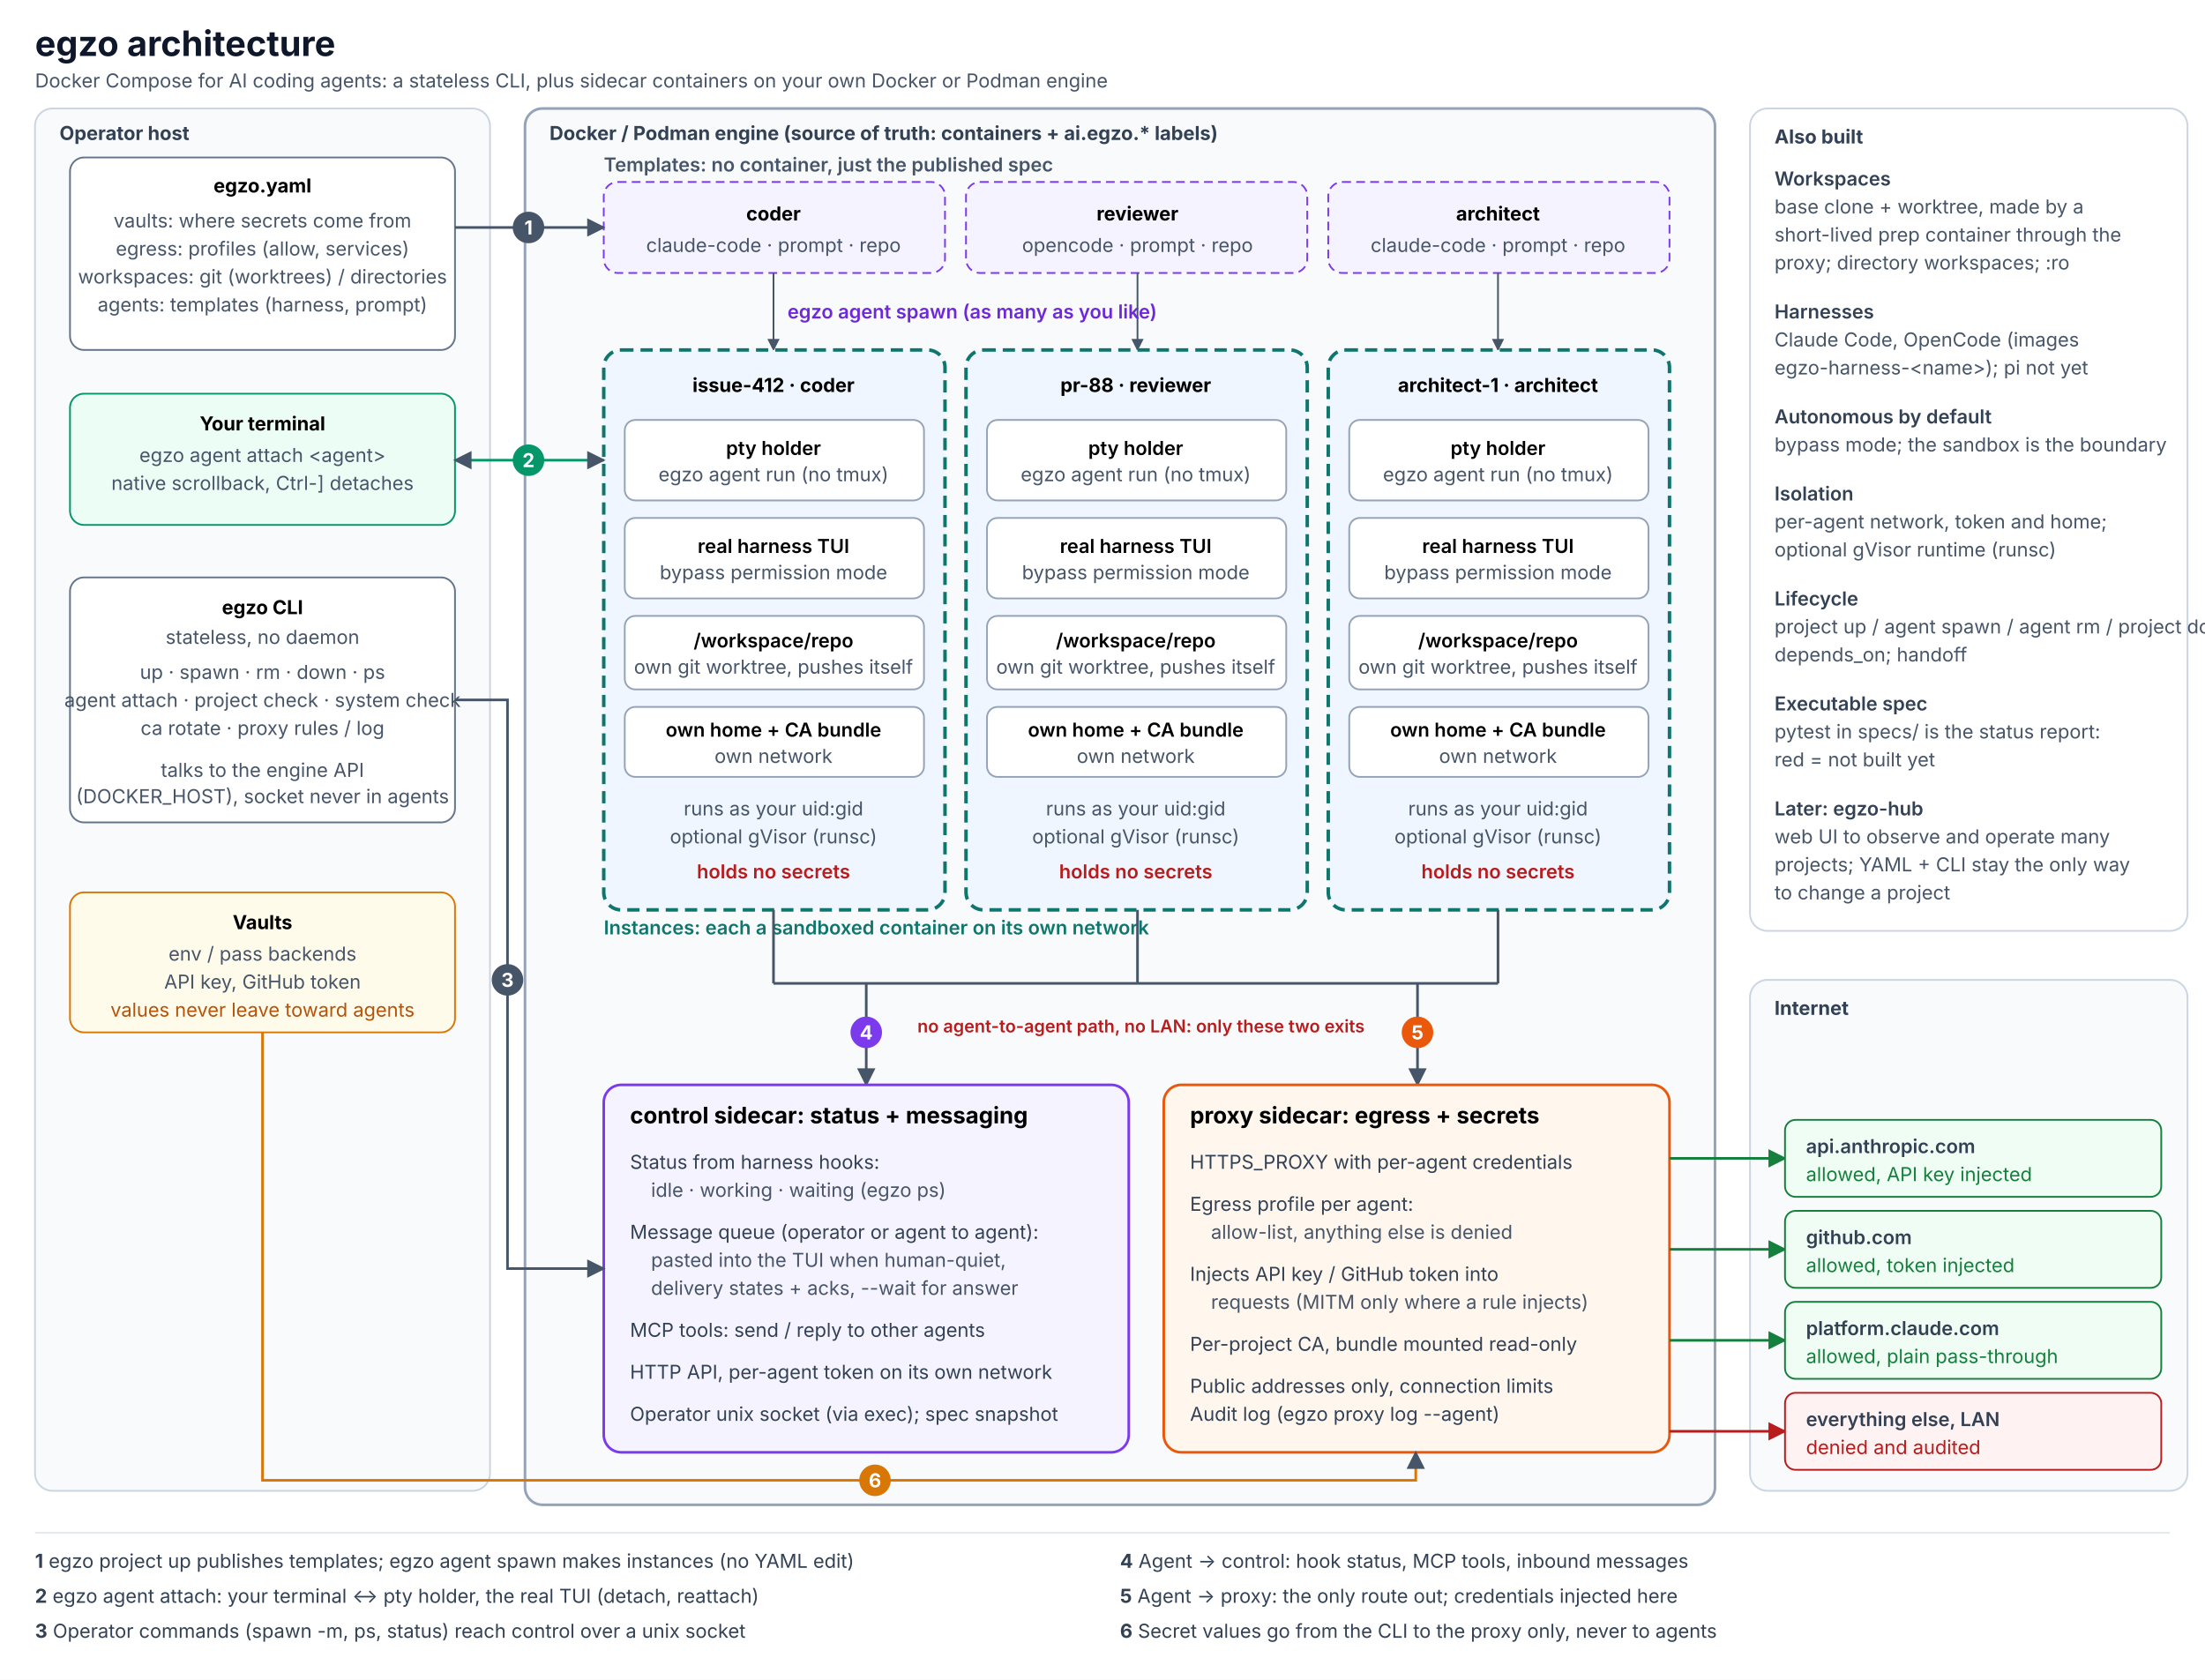
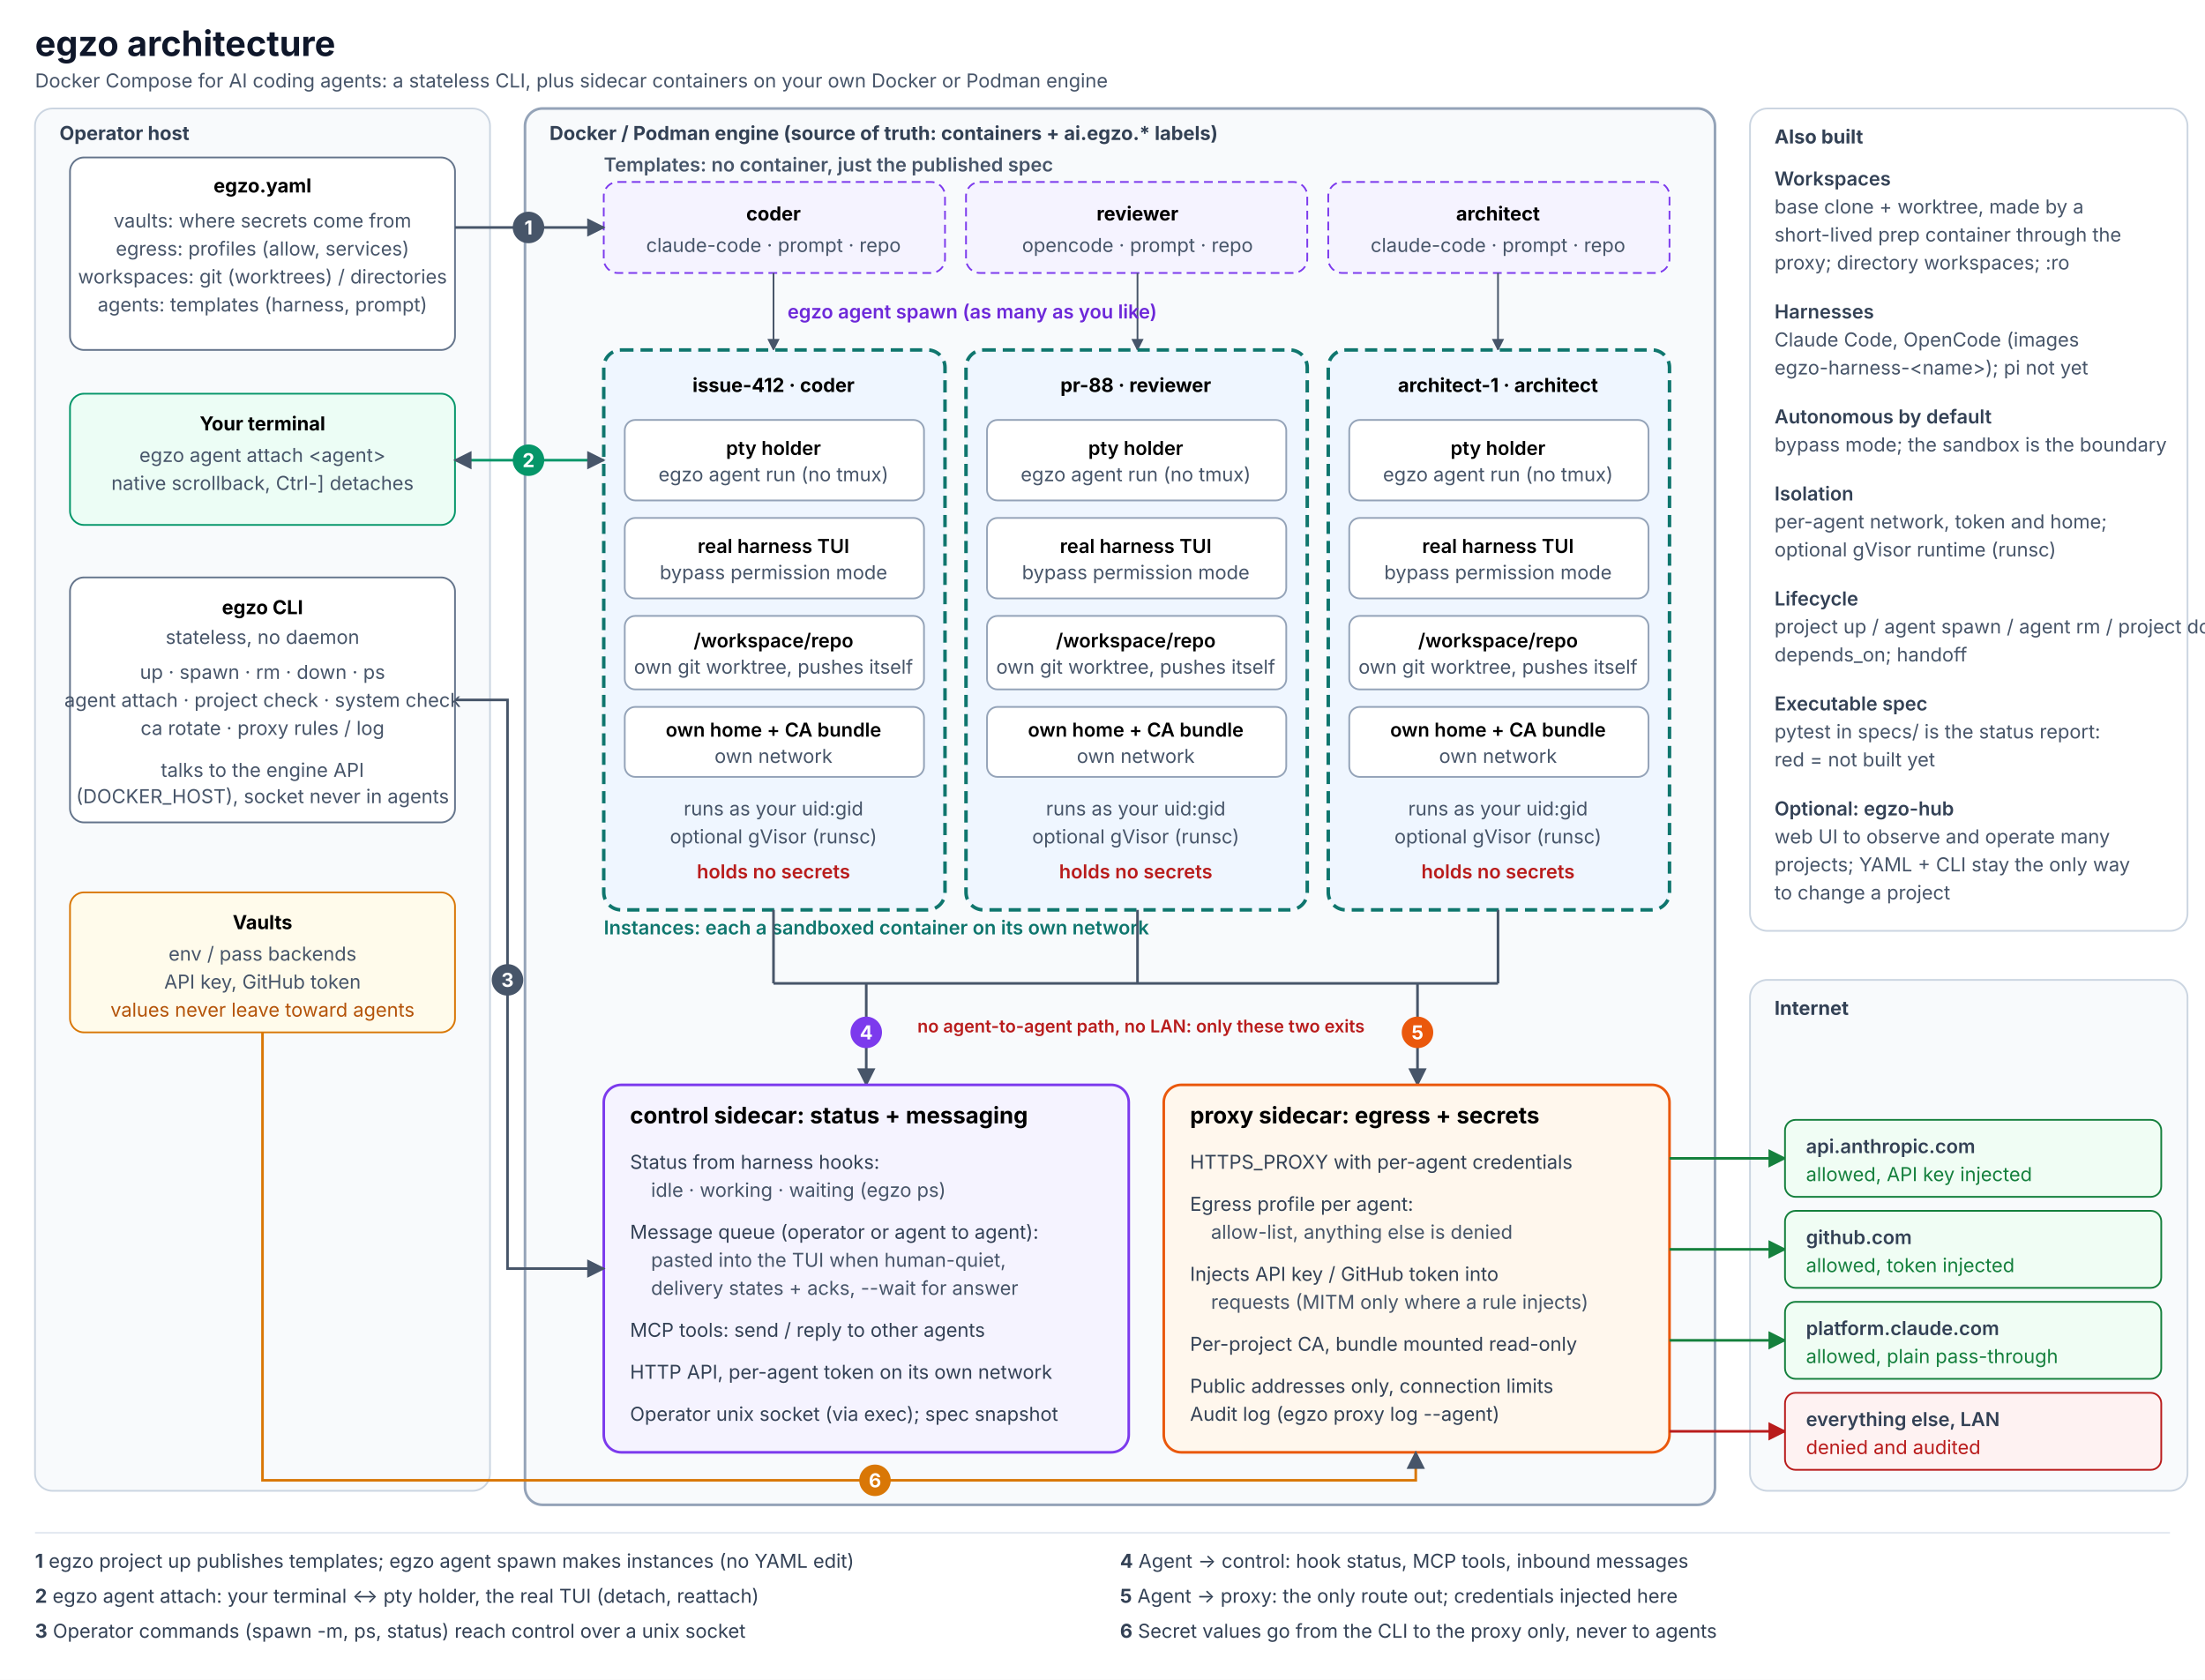
<svg xmlns="http://www.w3.org/2000/svg" viewBox="0 0 1260 960" font-family="system-ui, -apple-system, Segoe UI, sans-serif" font-size="11">
  <defs>
    <marker id="a" viewBox="0 0 10 10" refX="9" refY="5" markerWidth="7" markerHeight="7" orient="auto-start-reverse">
      <path d="M0 0L10 5L0 10z" fill="#475569" />
    </marker>
    <marker id="g" viewBox="0 0 10 10" refX="9" refY="5" markerWidth="7" markerHeight="7" orient="auto-start-reverse">
      <path d="M0 0L10 5L0 10z" fill="#15803d" />
    </marker>
    <marker id="r" viewBox="0 0 10 10" refX="9" refY="5" markerWidth="7" markerHeight="7" orient="auto-start-reverse">
      <path d="M0 0L10 5L0 10z" fill="#b91c1c" />
    </marker>
    <g id="inst-body">
      <rect x="12" y="40" width="171" height="46" rx="6" fill="#fff" stroke="#94a3b8" />
      <text x="97" y="60" text-anchor="middle" font-weight="600">pty holder</text>
      <text x="97" y="75" text-anchor="middle" fill="#475569">egzo agent run (no tmux)</text>
      <rect x="12" y="96" width="171" height="46" rx="6" fill="#fff" stroke="#94a3b8" />
      <text x="97" y="116" text-anchor="middle" font-weight="600">real harness TUI</text>
      <text x="97" y="131" text-anchor="middle" fill="#475569">bypass permission mode</text>
      <rect x="12" y="152" width="171" height="42" rx="6" fill="#fff" stroke="#94a3b8" />
      <text x="97" y="170" text-anchor="middle" font-weight="600">/workspace/repo</text>
      <text x="97" y="185" text-anchor="middle" fill="#475569">own git worktree, pushes itself</text>
      <rect x="12" y="204" width="171" height="40" rx="6" fill="#fff" stroke="#94a3b8" />
      <text x="97" y="221" text-anchor="middle" font-weight="600">own home + CA bundle</text>
      <text x="97" y="236" text-anchor="middle" fill="#475569">own network</text>
      <text x="97" y="266" text-anchor="middle" fill="#475569">runs as your uid:gid</text>
      <text x="97" y="282" text-anchor="middle" fill="#475569">optional gVisor (runsc)</text>
      <text x="97" y="302" text-anchor="middle" fill="#b91c1c" font-weight="600">holds no secrets</text>
    </g>
  </defs>
  <rect width="1260" height="960" fill="#fff" />
  <text x="20" y="32" font-size="20" font-weight="700" fill="#0f172a">egzo architecture</text>
  <text x="20" y="50" fill="#475569">Docker Compose for AI coding agents: a stateless CLI, plus sidecar containers on your own Docker or Podman engine</text>
  <rect x="20" y="62" width="260" height="790" rx="10" fill="#f8fafc" stroke="#cbd5e1" />
  <text x="34" y="80" font-weight="700" fill="#334155">Operator host</text>
  <rect x="40" y="90" width="220" height="110" rx="8" fill="#fff" stroke="#64748b" />
  <text x="150" y="110" text-anchor="middle" font-weight="700">egzo.yaml</text>
  <text x="150" y="130" text-anchor="middle" fill="#475569">vaults: where secrets come from</text>
  <text x="150" y="146" text-anchor="middle" fill="#475569">egress: profiles (allow, services)</text>
  <text x="150" y="162" text-anchor="middle" fill="#475569">workspaces: git (worktrees) / directories</text>
  <text x="150" y="178" text-anchor="middle" fill="#475569">agents: templates (harness, prompt)</text>
  <rect x="40" y="225" width="220" height="75" rx="8" fill="#ecfdf5" stroke="#059669" />
  <text x="150" y="246" text-anchor="middle" font-weight="700">Your terminal</text>
  <text x="150" y="264" text-anchor="middle" fill="#475569">egzo agent attach &lt;agent&gt;</text>
  <text x="150" y="280" text-anchor="middle" fill="#475569">native scrollback, Ctrl-] detaches</text>
  <rect x="40" y="330" width="220" height="140" rx="8" fill="#fff" stroke="#64748b" />
  <text x="150" y="351" text-anchor="middle" font-weight="700">egzo CLI</text>
  <text x="150" y="368" text-anchor="middle" fill="#475569">stateless, no daemon</text>
  <text x="150" y="388" text-anchor="middle" fill="#475569">up · spawn · rm · down · ps</text>
  <text x="150" y="404" text-anchor="middle" fill="#475569">agent attach · project check · system check</text>
  <text x="150" y="420" text-anchor="middle" fill="#475569">ca rotate · proxy rules / log</text>
  <text x="150" y="444" text-anchor="middle" fill="#475569">talks to the engine API</text>
  <text x="150" y="459" text-anchor="middle" fill="#475569">(DOCKER_HOST), socket never in agents</text>
  <rect x="40" y="510" width="220" height="80" rx="8" fill="#fffbeb" stroke="#d97706" />
  <text x="150" y="531" text-anchor="middle" font-weight="700">Vaults</text>
  <text x="150" y="549" text-anchor="middle" fill="#475569">env / pass backends</text>
  <text x="150" y="565" text-anchor="middle" fill="#475569">API key, GitHub token</text>
  <text x="150" y="581" text-anchor="middle" fill="#b45309">values never leave toward agents</text>
  <rect x="300" y="62" width="680" height="798" rx="10" fill="#f8fafc" stroke="#94a3b8" stroke-width="1.5" />
  <text x="314" y="80" font-weight="700" fill="#334155">Docker / Podman engine (source of truth: containers + ai.egzo.* labels)</text>
  <text x="345" y="98" fill="#475569" font-weight="600">Templates: no container, just the published spec</text>
  <g stroke="#7c3aed" stroke-dasharray="5 3" fill="#f5f3ff">
    <rect x="345" y="104" width="195" height="52" rx="8" />
    <rect x="552" y="104" width="195" height="52" rx="8" />
    <rect x="759" y="104" width="195" height="52" rx="8" />
  </g>
  <g text-anchor="middle">
    <text x="442" y="126" font-weight="700">coder</text>
    <text x="442" y="144" fill="#475569">claude-code · prompt · repo</text>
    <text x="650" y="126" font-weight="700">reviewer</text>
    <text x="650" y="144" fill="#475569">opencode · prompt · repo</text>
    <text x="856" y="126" font-weight="700">architect</text>
    <text x="856" y="144" fill="#475569">claude-code · prompt · repo</text>
  </g>
  <g stroke="#475569" fill="none" marker-end="url(#a)">
    <path d="M442 156V200" />
    <path d="M650 156V200" />
    <path d="M856 156V200" />
  </g>
  <text x="450" y="182" fill="#6d28d9" font-weight="600">egzo agent spawn (as many as you like)</text>
  <g>
    <rect x="345" y="200" width="195" height="320" rx="10" fill="#eff6ff" stroke="#0f766e" stroke-width="2" stroke-dasharray="7 4" />
    <g transform="translate(345 200)">
      <text x="97" y="24" text-anchor="middle" font-weight="700">issue-412 · coder</text>
      <use href="#inst-body" />
    </g>
    <rect x="552" y="200" width="195" height="320" rx="10" fill="#eff6ff" stroke="#0f766e" stroke-width="2" stroke-dasharray="7 4" />
    <g transform="translate(552 200)">
      <text x="97" y="24" text-anchor="middle" font-weight="700">pr-88 · reviewer</text>
      <use href="#inst-body" />
    </g>
    <rect x="759" y="200" width="195" height="320" rx="10" fill="#eff6ff" stroke="#0f766e" stroke-width="2" stroke-dasharray="7 4" />
    <g transform="translate(759 200)">
      <text x="97" y="24" text-anchor="middle" font-weight="700">architect-1 · architect</text>
      <use href="#inst-body" />
    </g>
  </g>
  <text x="345" y="534" fill="#0f766e" font-weight="600">Instances: each a sandboxed container on its own network</text>
  <g stroke="#475569" fill="none" stroke-width="1.5">
    <path d="M442 520V562M650 520V562M856 520V562M442 562H856" />
  </g>
  <g stroke="#475569" fill="none" stroke-width="1.5" marker-end="url(#a)">
    <path d="M495 562V620" />
    <path d="M810 562V620" />
  </g>
  <text x="652" y="590" text-anchor="middle" fill="#b91c1c" font-size="10" font-weight="600">no agent-to-agent path, no LAN: only these two exits</text>
  <rect x="345" y="620" width="300" height="210" rx="10" fill="#f5f3ff" stroke="#7c3aed" stroke-width="1.5" />
  <text x="360" y="642" font-weight="700" font-size="13">control sidecar: status + messaging</text>
  <g fill="#334155">
    <text x="360" y="668">Status from harness hooks:</text>
    <text x="372" y="684" fill="#475569">idle · working · waiting (egzo ps)</text>
    <text x="360" y="708">Message queue (operator or agent to agent):</text>
    <text x="372" y="724" fill="#475569">pasted into the TUI when human-quiet,</text>
    <text x="372" y="740" fill="#475569">delivery states + acks, --wait for answer</text>
    <text x="360" y="764">MCP tools: send / reply to other agents</text>
    <text x="360" y="788">HTTP API, per-agent token on its own network</text>
    <text x="360" y="812">Operator unix socket (via exec); spec snapshot</text>
  </g>
  <rect x="665" y="620" width="289" height="210" rx="10" fill="#fff7ed" stroke="#ea580c" stroke-width="1.5" />
  <text x="680" y="642" font-weight="700" font-size="13">proxy sidecar: egress + secrets</text>
  <g fill="#334155">
    <text x="680" y="668">HTTPS_PROXY with per-agent credentials</text>
    <text x="680" y="692">Egress profile per agent:</text>
    <text x="692" y="708" fill="#475569">allow-list, anything else is denied</text>
    <text x="680" y="732">Injects API key / GitHub token into</text>
    <text x="692" y="748" fill="#475569">requests (MITM only where a rule injects)</text>
    <text x="680" y="772">Per-project CA, bundle mounted read-only</text>
    <text x="680" y="796">Public addresses only, connection limits</text>
    <text x="680" y="812">Audit log (egzo proxy log --agent)</text>
  </g>
  <g stroke="#475569" fill="none" stroke-width="1.5">
    <path d="M260 130H345" marker-end="url(#a)" />
    <path d="M260 263H345" marker-start="url(#a)" marker-end="url(#a)" stroke="#059669" />
    <path d="M260 400H290V725H345" marker-end="url(#a)" />
    <path d="M150 590V846H809V830" marker-end="url(#a)" stroke="#d97706" />
  </g>
  <g font-weight="700" text-anchor="middle" fill="#fff">
    <circle cx="302" cy="130" r="9" fill="#475569" />
    <text x="302" y="134">1</text>
    <circle cx="302" cy="263" r="9" fill="#059669" />
    <text x="302" y="267">2</text>
    <circle cx="290" cy="560" r="9" fill="#475569" />
    <text x="290" y="564">3</text>
    <circle cx="495" cy="590" r="9" fill="#7c3aed" />
    <text x="495" y="594">4</text>
    <circle cx="810" cy="590" r="9" fill="#ea580c" />
    <text x="810" y="594">5</text>
    <circle cx="500" cy="846" r="9" fill="#d97706" />
    <text x="500" y="850">6</text>
  </g>
  <rect x="1000" y="560" width="250" height="292" rx="10" fill="#f8fafc" stroke="#cbd5e1" />
  <text x="1014" y="580" font-weight="700" fill="#334155">Internet</text>
  <g stroke-width="1.5" fill="none">
    <path d="M954 662H1020" stroke="#15803d" marker-end="url(#g)" />
    <path d="M954 714H1020" stroke="#15803d" marker-end="url(#g)" />
    <path d="M954 766H1020" stroke="#15803d" marker-end="url(#g)" />
    <path d="M954 818H1020" stroke="#b91c1c" marker-end="url(#r)" />
  </g>
  <g stroke-width="1">
    <rect x="1020" y="640" width="215" height="44" rx="6" fill="#f0fdf4" stroke="#15803d" />
    <rect x="1020" y="692" width="215" height="44" rx="6" fill="#f0fdf4" stroke="#15803d" />
    <rect x="1020" y="744" width="215" height="44" rx="6" fill="#f0fdf4" stroke="#15803d" />
    <rect x="1020" y="796" width="215" height="44" rx="6" fill="#fef2f2" stroke="#b91c1c" />
  </g>
  <g fill="#334155">
    <text x="1032" y="659" font-weight="600">api.anthropic.com</text>
    <text x="1032" y="675" fill="#15803d">allowed, API key injected</text>
    <text x="1032" y="711" font-weight="600">github.com</text>
    <text x="1032" y="727" fill="#15803d">allowed, token injected</text>
    <text x="1032" y="763" font-weight="600">platform.claude.com</text>
    <text x="1032" y="779" fill="#15803d">allowed, plain pass-through</text>
    <text x="1032" y="815" font-weight="600">everything else, LAN</text>
    <text x="1032" y="831" fill="#b91c1c">denied and audited</text>
  </g>
  <circle cx="987" cy="620" r="0" />
  <rect x="1000" y="62" width="250" height="470" rx="10" fill="#fff" stroke="#cbd5e1" />
  <text x="1014" y="82" font-weight="700" fill="#334155">Also built</text>
  <g fill="#334155">
    <text x="1014" y="106" font-weight="600">Workspaces</text>
    <text x="1014" y="122" fill="#475569">base clone + worktree, made by a</text>
    <text x="1014" y="138" fill="#475569">short-lived prep container through the</text>
    <text x="1014" y="154" fill="#475569">proxy; directory workspaces; :ro</text>
    <text x="1014" y="182" font-weight="600">Harnesses</text>
    <text x="1014" y="198" fill="#475569">Claude Code, OpenCode (images</text>
    <text x="1014" y="214" fill="#475569">egzo-harness-&lt;name&gt;); pi not yet</text>
    <text x="1014" y="242" font-weight="600">Autonomous by default</text>
    <text x="1014" y="258" fill="#475569">bypass mode; the sandbox is the boundary</text>
    <text x="1014" y="286" font-weight="600">Isolation</text>
    <text x="1014" y="302" fill="#475569">per-agent network, token and home;</text>
    <text x="1014" y="318" fill="#475569">optional gVisor runtime (runsc)</text>
    <text x="1014" y="346" font-weight="600">Lifecycle</text>
    <text x="1014" y="362" fill="#475569">project up / agent spawn / agent rm / project down;</text>
    <text x="1014" y="378" fill="#475569">depends_on; handoff</text>
    <text x="1014" y="406" font-weight="600">Executable spec</text>
    <text x="1014" y="422" fill="#475569">pytest in specs/ is the status report:</text>
    <text x="1014" y="438" fill="#475569">red = not built yet</text>
-     <text x="1014" y="466" font-weight="600">Later: egzo-hub</text>
+     <text x="1014" y="466" font-weight="600">Optional: egzo-hub</text>
    <text x="1014" y="482" fill="#475569">web UI to observe and operate many</text>
    <text x="1014" y="498" fill="#475569">projects; YAML + CLI stay the only way</text>
    <text x="1014" y="514" fill="#475569">to change a project</text>
  </g>
  <line x1="20" y1="876" x2="1240" y2="876" stroke="#e2e8f0" />
  <g fill="#334155" font-size="11">
    <text x="20" y="896">
      <tspan font-weight="700">1</tspan>  egzo project up publishes templates; egzo agent spawn makes instances (no YAML edit)</text>
    <text x="20" y="916">
      <tspan font-weight="700">2</tspan>  egzo agent attach: your terminal ↔ pty holder, the real TUI (detach, reattach)</text>
    <text x="20" y="936">
      <tspan font-weight="700">3</tspan>  Operator commands (spawn -m, ps, status) reach control over a unix socket</text>
    <text x="640" y="896">
      <tspan font-weight="700">4</tspan>  Agent → control: hook status, MCP tools, inbound messages</text>
    <text x="640" y="916">
      <tspan font-weight="700">5</tspan>  Agent → proxy: the only route out; credentials injected here</text>
    <text x="640" y="936">
      <tspan font-weight="700">6</tspan>  Secret values go from the CLI to the proxy only, never to agents</text>
  </g>
</svg>
